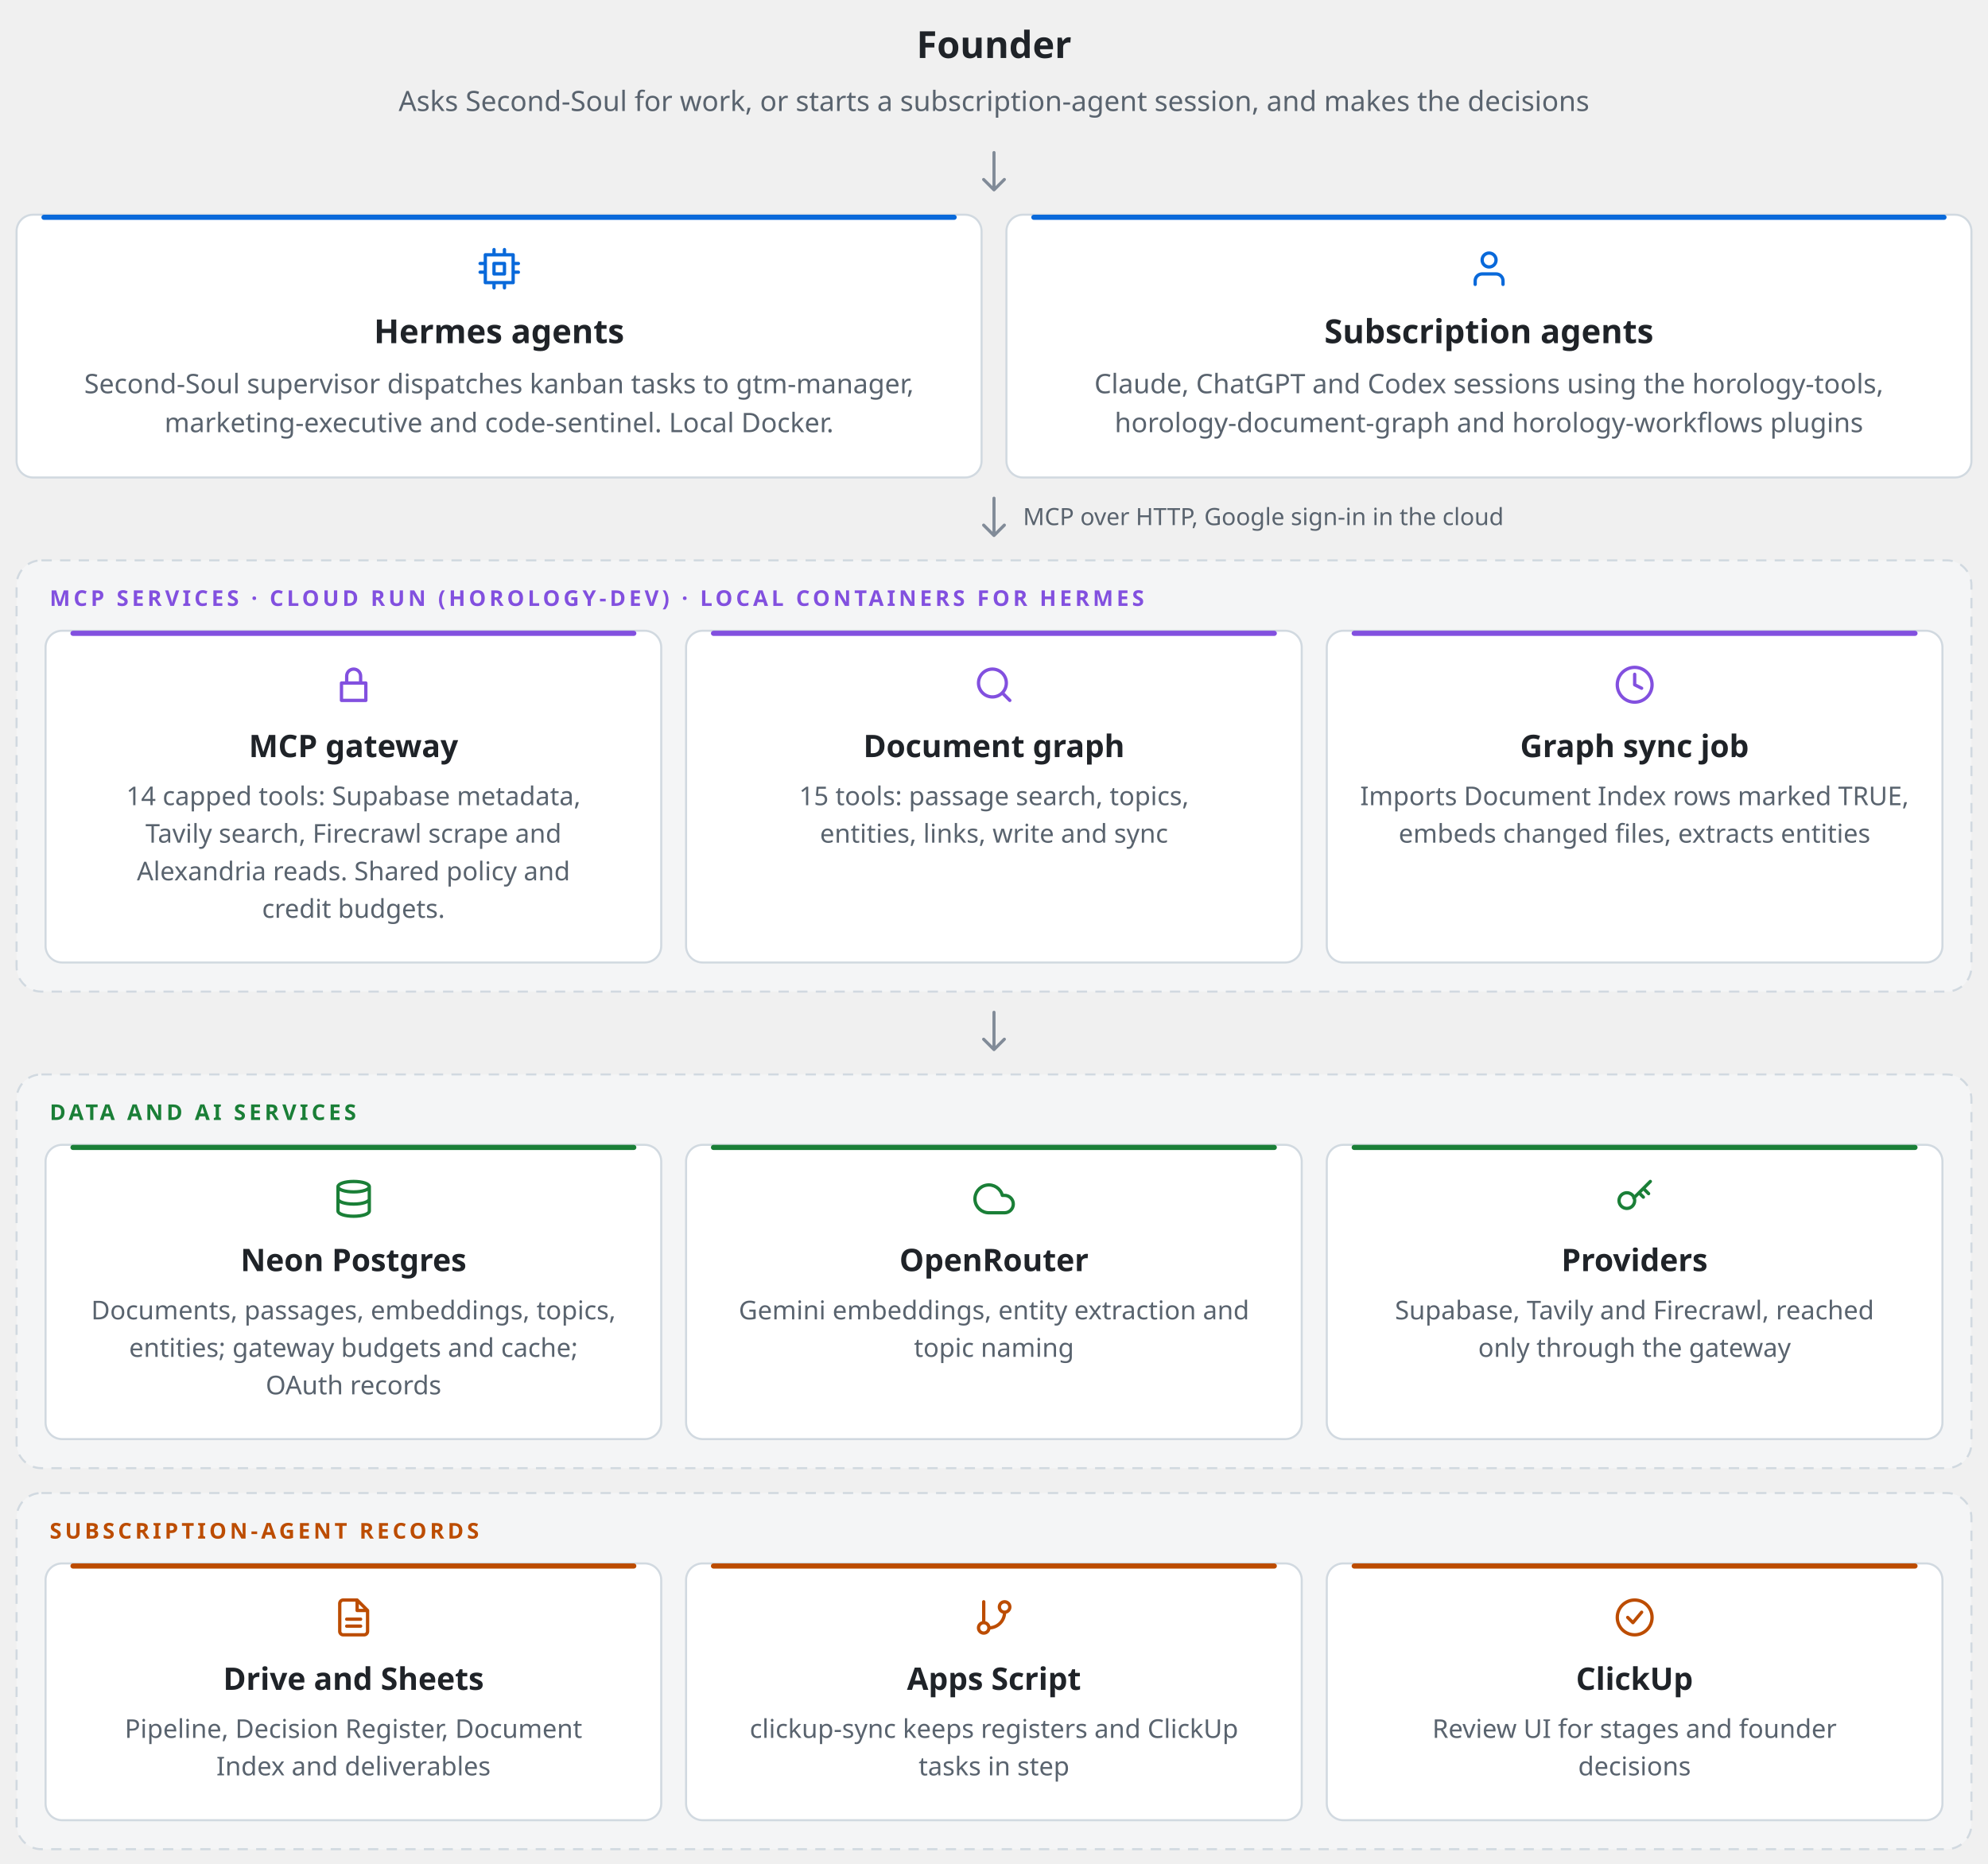
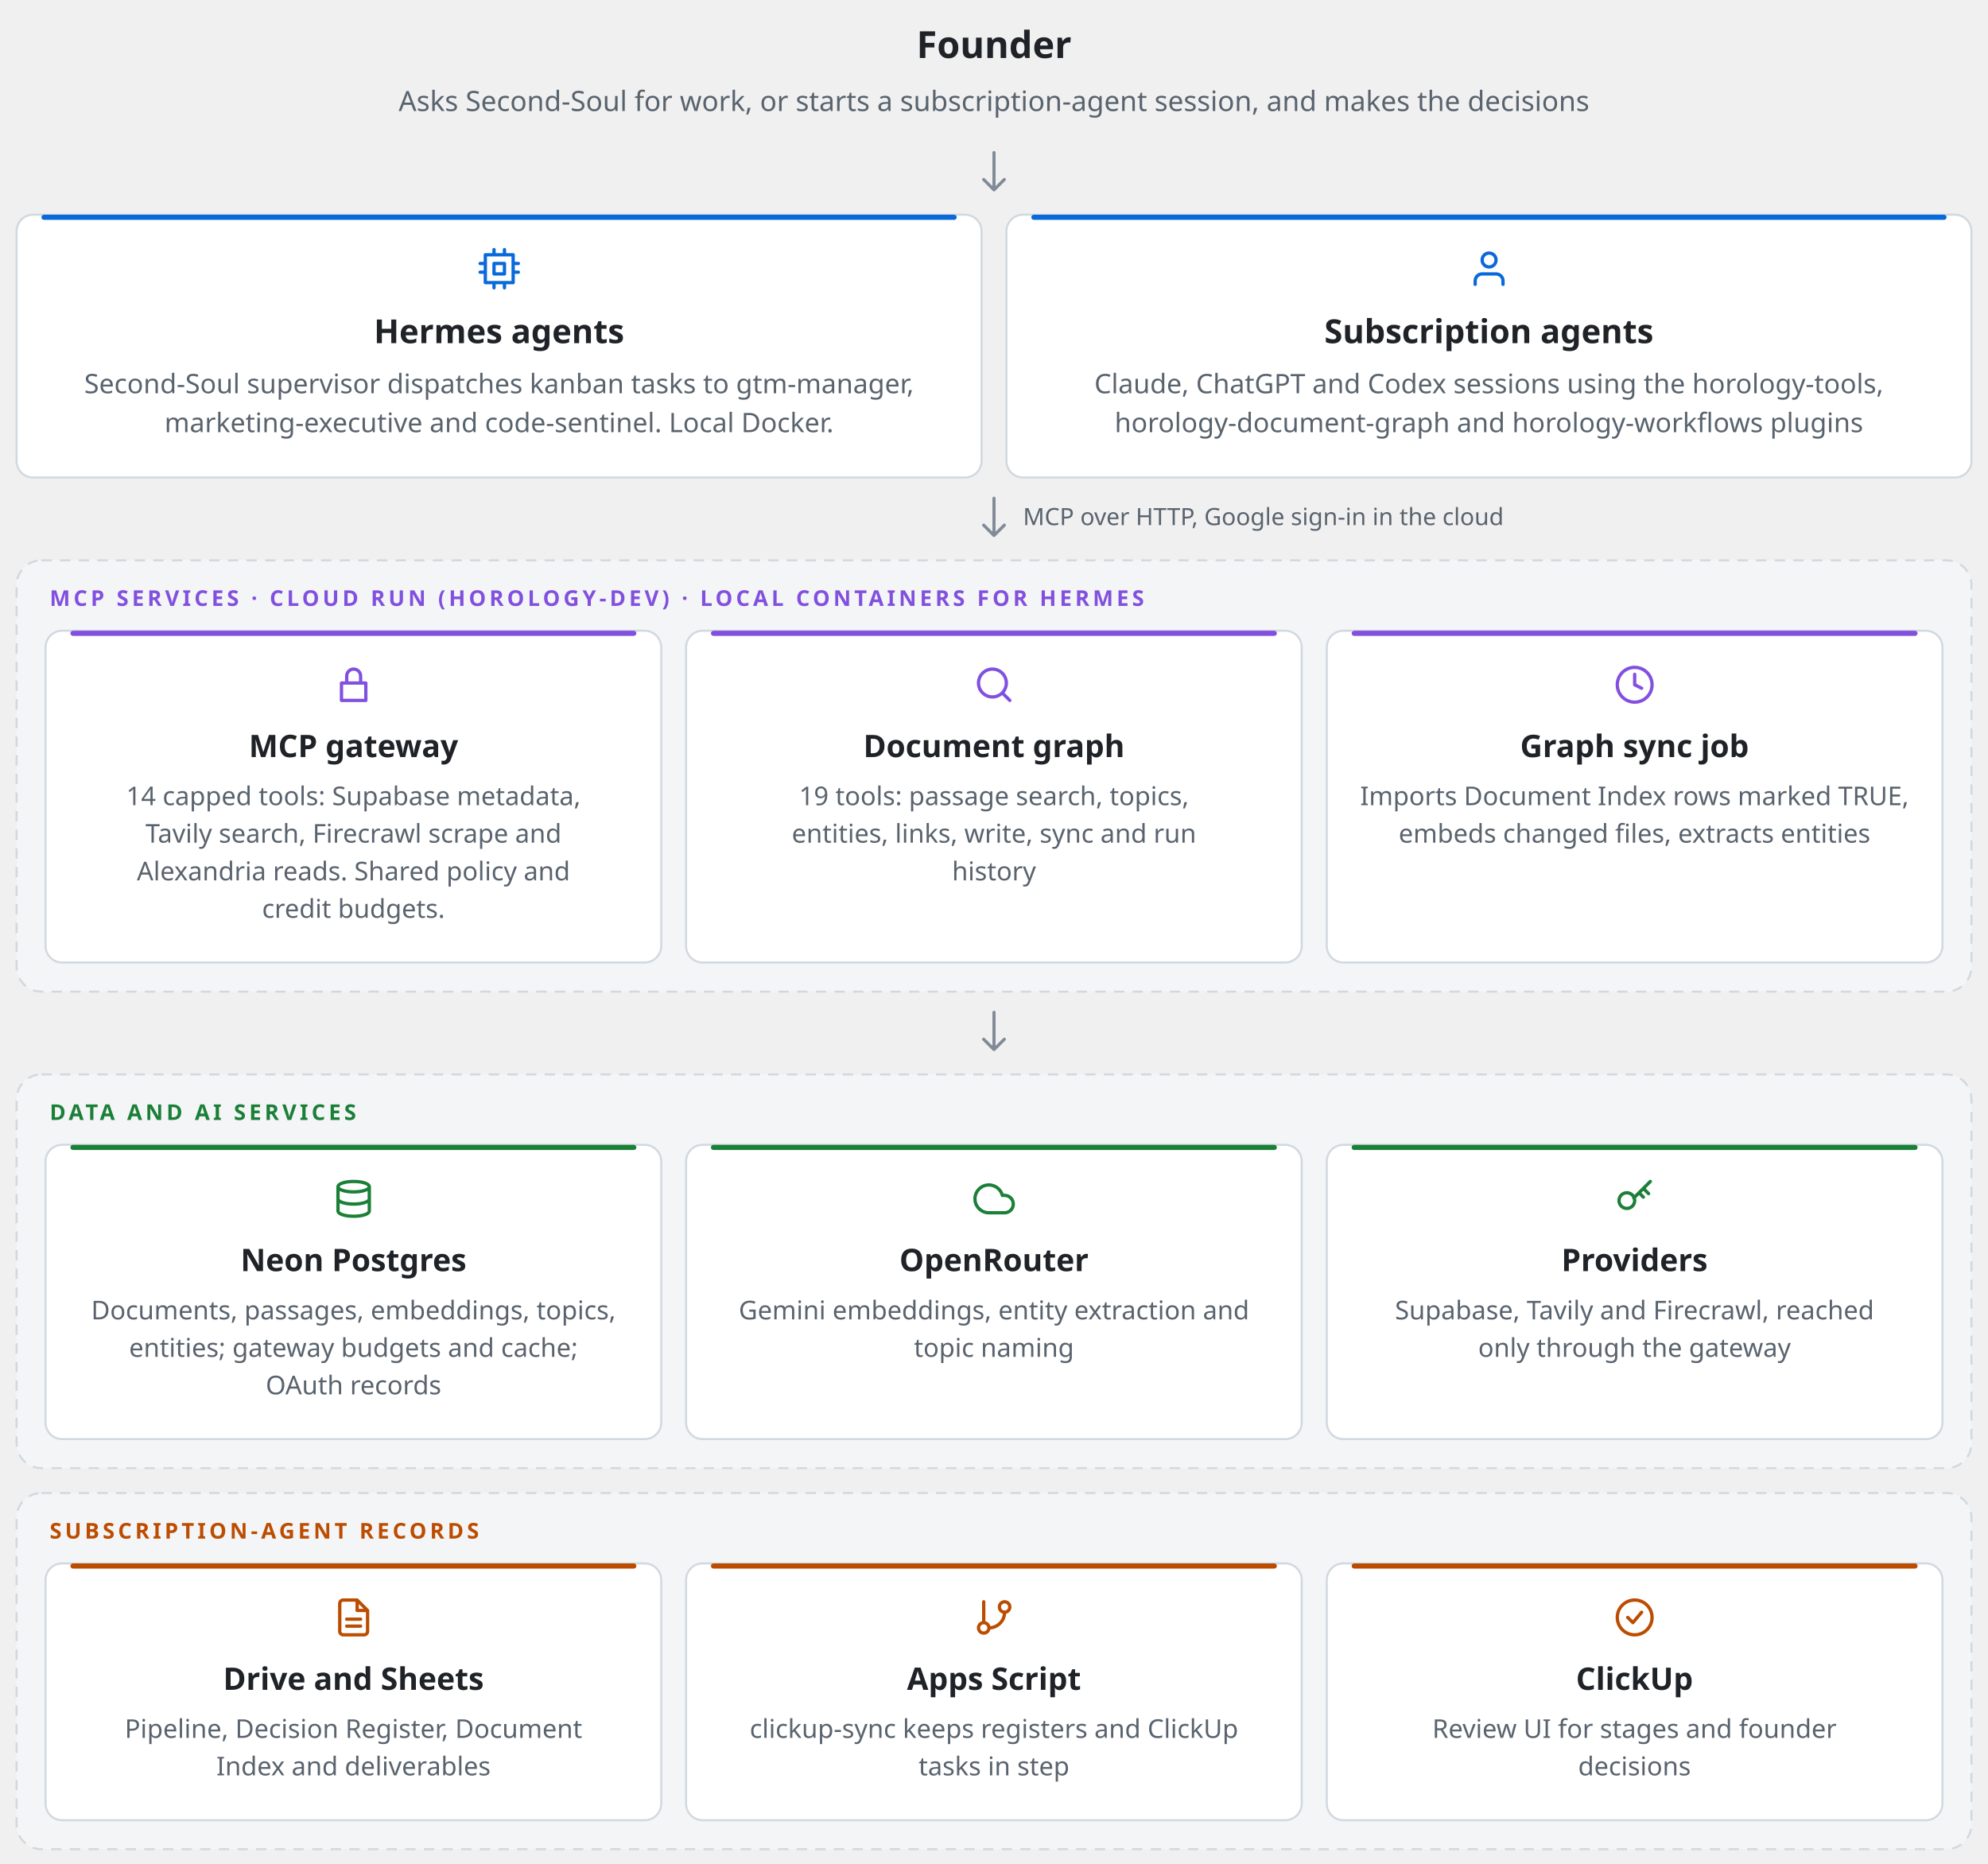
<svg xmlns="http://www.w3.org/2000/svg" width="960" height="900" viewBox="0 0 960 900" font-family="-apple-system, BlinkMacSystemFont, 'Segoe UI', 'Noto Sans', Helvetica, Arial, sans-serif">
  <style>
.card{fill:#ffffff;stroke:#d1d9e0}
.group{fill:#f6f8fa;fill-opacity:.6;stroke:#d1d9e0;stroke-dasharray:5 4}
.t{fill:#1f2328;font-weight:600}
.x{fill:#59636e}
.m{fill:#59636e;font-weight:600;letter-spacing:1.6px}
.ln{stroke:#818b98;fill:none}
.s-blue{stroke:#0969da}.f-blue{fill:#0969da}.s-purple{stroke:#8250df}.f-purple{fill:#8250df}.s-green{stroke:#1a7f37}.f-green{fill:#1a7f37}.s-orange{stroke:#bc4c00}.f-orange{fill:#bc4c00}.s-grey{stroke:#59636e}.f-grey{fill:#59636e}
@media (prefers-color-scheme:dark){
.card{fill:#151b23;stroke:#3d444d}
.group{fill:#0d1117;fill-opacity:.6;stroke:#3d444d}
.t{fill:#f0f6fc}
.x{fill:#9198a1}
.m{fill:#9198a1}
.ln{stroke:#656c76}
.s-blue{stroke:#4493f8}.f-blue{fill:#4493f8}.s-purple{stroke:#ab7df8}.f-purple{fill:#ab7df8}.s-green{stroke:#3fb950}.f-green{fill:#3fb950}.s-orange{stroke:#f0883e}.f-orange{fill:#f0883e}.s-grey{stroke:#9198a1}.f-grey{fill:#9198a1}
}
</style>
  <text x="480.0" y="28.0" font-size="18" class="t" text-anchor="middle">Founder</text>
  <text x="480.0" y="53.6" font-size="13.5" class="x" text-anchor="middle">Asks Second-Soul for work, or starts a subscription-agent session, and makes the decisions</text>
  <path d="M480.0 73.675v18M475.0 86.675l5 5 5-5" class="ln" stroke-width="1.5" stroke-linecap="round" stroke-linejoin="round" />
  <rect x="8.0" y="103.675" width="466.0" height="126.9" rx="8" class="card" />
  <rect x="20.0" y="103.675" width="442.0" height="2.5" rx="1.25" class="f-blue" />
  <g transform="translate(231.0,119.675) scale(0.84)" fill="none" class="s-blue" stroke-width="1.9" stroke-linecap="round" stroke-linejoin="round">
    <path d="M4 4h16v16H4zM9 9h6v6H9zM9 1v3M15 1v3M9 20v3M15 20v3M20 9h3M20 14h3M1 9h3M1 14h3" />
  </g>
  <text x="241.0" y="165.7" font-size="16" class="t" text-anchor="middle">Hermes agents</text>
  <text x="241.0" y="189.9" font-size="13" class="x" text-anchor="middle">Second-Soul supervisor dispatches kanban tasks to gtm-manager,</text>
  <text x="241.0" y="208.7" font-size="13" class="x" text-anchor="middle">marketing-executive and code-sentinel. Local Docker.</text>
  <rect x="486.0" y="103.675" width="466.0" height="126.9" rx="8" class="card" />
  <rect x="498.0" y="103.675" width="442.0" height="2.5" rx="1.25" class="f-blue" />
  <g transform="translate(709.0,119.675) scale(0.84)" fill="none" class="s-blue" stroke-width="1.9" stroke-linecap="round" stroke-linejoin="round">
    <path d="M20 21v-2a4 4 0 0 0-4-4H8a4 4 0 0 0-4 4v2M12 11a4 4 0 1 0 0-8 4 4 0 0 0 0 8z" />
  </g>
  <text x="719.0" y="165.7" font-size="16" class="t" text-anchor="middle">Subscription agents</text>
  <text x="719.0" y="189.9" font-size="13" class="x" text-anchor="middle">Claude, ChatGPT and Codex sessions using the horology-tools,</text>
  <text x="719.0" y="208.7" font-size="13" class="x" text-anchor="middle">horology-document-graph and horology-workflows plugins</text>
  <path d="M480.0 240.575v18M475.0 253.575l5 5 5-5" class="ln" stroke-width="1.5" stroke-linecap="round" stroke-linejoin="round" />
  <text x="494.0" y="253.575" font-size="11.5" class="x">MCP over HTTP, Google sign-in in the cloud</text>
  <rect x="8" y="270.575" width="944" height="208.25" rx="12" class="group" />
  <text x="24" y="292.575" font-size="10.5" class="m f-purple">MCP SERVICES · CLOUD RUN (HOROLOGY-DEV) · LOCAL CONTAINERS FOR HERMES</text>
  <rect x="22.0" y="304.575" width="297.3" height="160.2" rx="8" class="card" />
  <rect x="34.0" y="304.575" width="273.3" height="2.5" rx="1.25" class="f-purple" />
  <g transform="translate(160.7,320.575) scale(0.84)" fill="none" class="s-purple" stroke-width="1.9" stroke-linecap="round" stroke-linejoin="round">
    <path d="M5 11h14v10H5zM8 11V7a4 4 0 0 1 8 0v4" />
  </g>
  <text x="170.7" y="365.6" font-size="15" class="t" text-anchor="middle">MCP gateway</text>
  <text x="170.7" y="388.8" font-size="12.5" class="x" text-anchor="middle">14 capped tools: Supabase metadata,</text>
  <text x="170.7" y="406.9" font-size="12.5" class="x" text-anchor="middle">Tavily search, Firecrawl scrape and</text>
  <text x="170.7" y="425.1" font-size="12.5" class="x" text-anchor="middle">Alexandria reads. Shared policy and</text>
  <text x="170.7" y="443.2" font-size="12.5" class="x" text-anchor="middle">credit budgets.</text>
  <rect x="331.3" y="304.575" width="297.3" height="160.2" rx="8" class="card" />
  <rect x="343.3" y="304.575" width="273.3" height="2.5" rx="1.25" class="f-purple" />
  <g transform="translate(470.0,320.575) scale(0.84)" fill="none" class="s-purple" stroke-width="1.9" stroke-linecap="round" stroke-linejoin="round">
    <path d="M11 19a8 8 0 1 0 0-16 8 8 0 0 0 0 16zM21 21l-4.3-4.3" />
  </g>
  <text x="480.0" y="365.6" font-size="15" class="t" text-anchor="middle">Document graph</text>
-   <text x="480.0" y="388.8" font-size="12.5" class="x" text-anchor="middle">15 tools: passage search, topics,</text>
-   <text x="480.0" y="406.9" font-size="12.5" class="x" text-anchor="middle">entities, links, write and sync</text>
+   <text x="480.0" y="388.8" font-size="12.5" class="x" text-anchor="middle">19 tools: passage search, topics,</text>
+   <text x="480.0" y="406.9" font-size="12.5" class="x" text-anchor="middle">entities, links, write, sync and run</text>
+   <text x="480.0" y="425.1" font-size="12.5" class="x" text-anchor="middle">history</text>
  <rect x="640.7" y="304.575" width="297.3" height="160.2" rx="8" class="card" />
  <rect x="652.7" y="304.575" width="273.3" height="2.5" rx="1.25" class="f-purple" />
  <g transform="translate(779.3,320.575) scale(0.84)" fill="none" class="s-purple" stroke-width="1.9" stroke-linecap="round" stroke-linejoin="round">
    <path d="M12 22a10 10 0 1 0 0-20 10 10 0 0 0 0 20zM12 6v6l4 2" />
  </g>
  <text x="789.3" y="365.6" font-size="15" class="t" text-anchor="middle">Graph sync job</text>
  <text x="789.3" y="388.8" font-size="12.5" class="x" text-anchor="middle">Imports Document Index rows marked TRUE,</text>
  <text x="789.3" y="406.9" font-size="12.5" class="x" text-anchor="middle">embeds changed files, extracts entities</text>
  <path d="M480.0 488.825v18M475.0 501.825l5 5 5-5" class="ln" stroke-width="1.5" stroke-linecap="round" stroke-linejoin="round" />
  <rect x="8" y="518.825" width="944" height="190.125" rx="12" class="group" />
  <text x="24" y="540.825" font-size="10.5" class="m f-green">DATA AND AI SERVICES</text>
  <rect x="22.0" y="552.825" width="297.3" height="142.1" rx="8" class="card" />
  <rect x="34.0" y="552.825" width="273.3" height="2.5" rx="1.25" class="f-green" />
  <g transform="translate(160.7,568.825) scale(0.84)" fill="none" class="s-green" stroke-width="1.9" stroke-linecap="round" stroke-linejoin="round">
    <path d="M12 8c5 0 9-1.3 9-3s-4-3-9-3-9 1.3-9 3 4 3 9 3zM21 12c0 1.7-4 3-9 3s-9-1.3-9-3M3 5v14c0 1.7 4 3 9 3s9-1.3 9-3V5" />
  </g>
  <text x="170.7" y="613.8" font-size="15" class="t" text-anchor="middle">Neon Postgres</text>
  <text x="170.7" y="637.1" font-size="12.5" class="x" text-anchor="middle">Documents, passages, embeddings, topics,</text>
  <text x="170.7" y="655.2" font-size="12.5" class="x" text-anchor="middle">entities; gateway budgets and cache;</text>
  <text x="170.7" y="673.3" font-size="12.5" class="x" text-anchor="middle">OAuth records</text>
  <rect x="331.3" y="552.825" width="297.3" height="142.1" rx="8" class="card" />
  <rect x="343.3" y="552.825" width="273.3" height="2.5" rx="1.25" class="f-green" />
  <g transform="translate(470.0,568.825) scale(0.84)" fill="none" class="s-green" stroke-width="1.9" stroke-linecap="round" stroke-linejoin="round">
    <path d="M18 10h-1.3A8 8 0 1 0 9 20h9a5 5 0 0 0 0-10z" />
  </g>
  <text x="480.0" y="613.8" font-size="15" class="t" text-anchor="middle">OpenRouter</text>
  <text x="480.0" y="637.1" font-size="12.5" class="x" text-anchor="middle">Gemini embeddings, entity extraction and</text>
  <text x="480.0" y="655.2" font-size="12.5" class="x" text-anchor="middle">topic naming</text>
  <rect x="640.7" y="552.825" width="297.3" height="142.1" rx="8" class="card" />
  <rect x="652.7" y="552.825" width="273.3" height="2.5" rx="1.25" class="f-green" />
  <g transform="translate(779.3,568.825) scale(0.84)" fill="none" class="s-green" stroke-width="1.9" stroke-linecap="round" stroke-linejoin="round">
    <path d="M7.5 17.5a4.5 4.5 0 1 0 0-9 4.5 4.5 0 0 0 0 9zM11.5 11.5L21 2M17 6l3 3M14.5 8.5l2.5 2.5" />
  </g>
  <text x="789.3" y="613.8" font-size="15" class="t" text-anchor="middle">Providers</text>
  <text x="789.3" y="637.1" font-size="12.5" class="x" text-anchor="middle">Supabase, Tavily and Firecrawl, reached</text>
  <text x="789.3" y="655.2" font-size="12.5" class="x" text-anchor="middle">only through the gateway</text>
  <rect x="8" y="720.95" width="944" height="172.0" rx="12" class="group" />
  <text x="24" y="742.95" font-size="10.5" class="m f-orange">SUBSCRIPTION-AGENT RECORDS</text>
  <rect x="22.0" y="754.95" width="297.3" height="124.0" rx="8" class="card" />
  <rect x="34.0" y="754.95" width="273.3" height="2.5" rx="1.25" class="f-orange" />
  <g transform="translate(160.7,770.95) scale(0.84)" fill="none" class="s-orange" stroke-width="1.9" stroke-linecap="round" stroke-linejoin="round">
    <path d="M14 2H6a2 2 0 0 0-2 2v16a2 2 0 0 0 2 2h12a2 2 0 0 0 2-2V8zM14 2v6h6M8 13h8M8 17h8" />
  </g>
  <text x="170.7" y="816.0" font-size="15" class="t" text-anchor="middle">Drive and Sheets</text>
  <text x="170.7" y="839.2" font-size="12.5" class="x" text-anchor="middle">Pipeline, Decision Register, Document</text>
  <text x="170.7" y="857.3" font-size="12.5" class="x" text-anchor="middle">Index and deliverables</text>
  <rect x="331.3" y="754.95" width="297.3" height="124.0" rx="8" class="card" />
  <rect x="343.3" y="754.95" width="273.3" height="2.5" rx="1.25" class="f-orange" />
  <g transform="translate(470.0,770.95) scale(0.84)" fill="none" class="s-orange" stroke-width="1.9" stroke-linecap="round" stroke-linejoin="round">
    <path d="M6 3v12M18 9a3 3 0 1 0 0-6 3 3 0 0 0 0 6zM6 21a3 3 0 1 0 0-6 3 3 0 0 0 0 6zM18 9a9 9 0 0 1-9 9" />
  </g>
  <text x="480.0" y="816.0" font-size="15" class="t" text-anchor="middle">Apps Script</text>
  <text x="480.0" y="839.2" font-size="12.5" class="x" text-anchor="middle">clickup-sync keeps registers and ClickUp</text>
  <text x="480.0" y="857.3" font-size="12.5" class="x" text-anchor="middle">tasks in step</text>
  <rect x="640.7" y="754.95" width="297.3" height="124.0" rx="8" class="card" />
  <rect x="652.7" y="754.95" width="273.3" height="2.5" rx="1.25" class="f-orange" />
  <g transform="translate(779.3,770.95) scale(0.84)" fill="none" class="s-orange" stroke-width="1.9" stroke-linecap="round" stroke-linejoin="round">
    <path d="M22 12a10 10 0 1 1-20 0 10 10 0 0 1 20 0zM8 12l3 3 5-6" />
  </g>
  <text x="789.3" y="816.0" font-size="15" class="t" text-anchor="middle">ClickUp</text>
  <text x="789.3" y="839.2" font-size="12.5" class="x" text-anchor="middle">Review UI for stages and founder</text>
  <text x="789.3" y="857.3" font-size="12.5" class="x" text-anchor="middle">decisions</text>
</svg>
